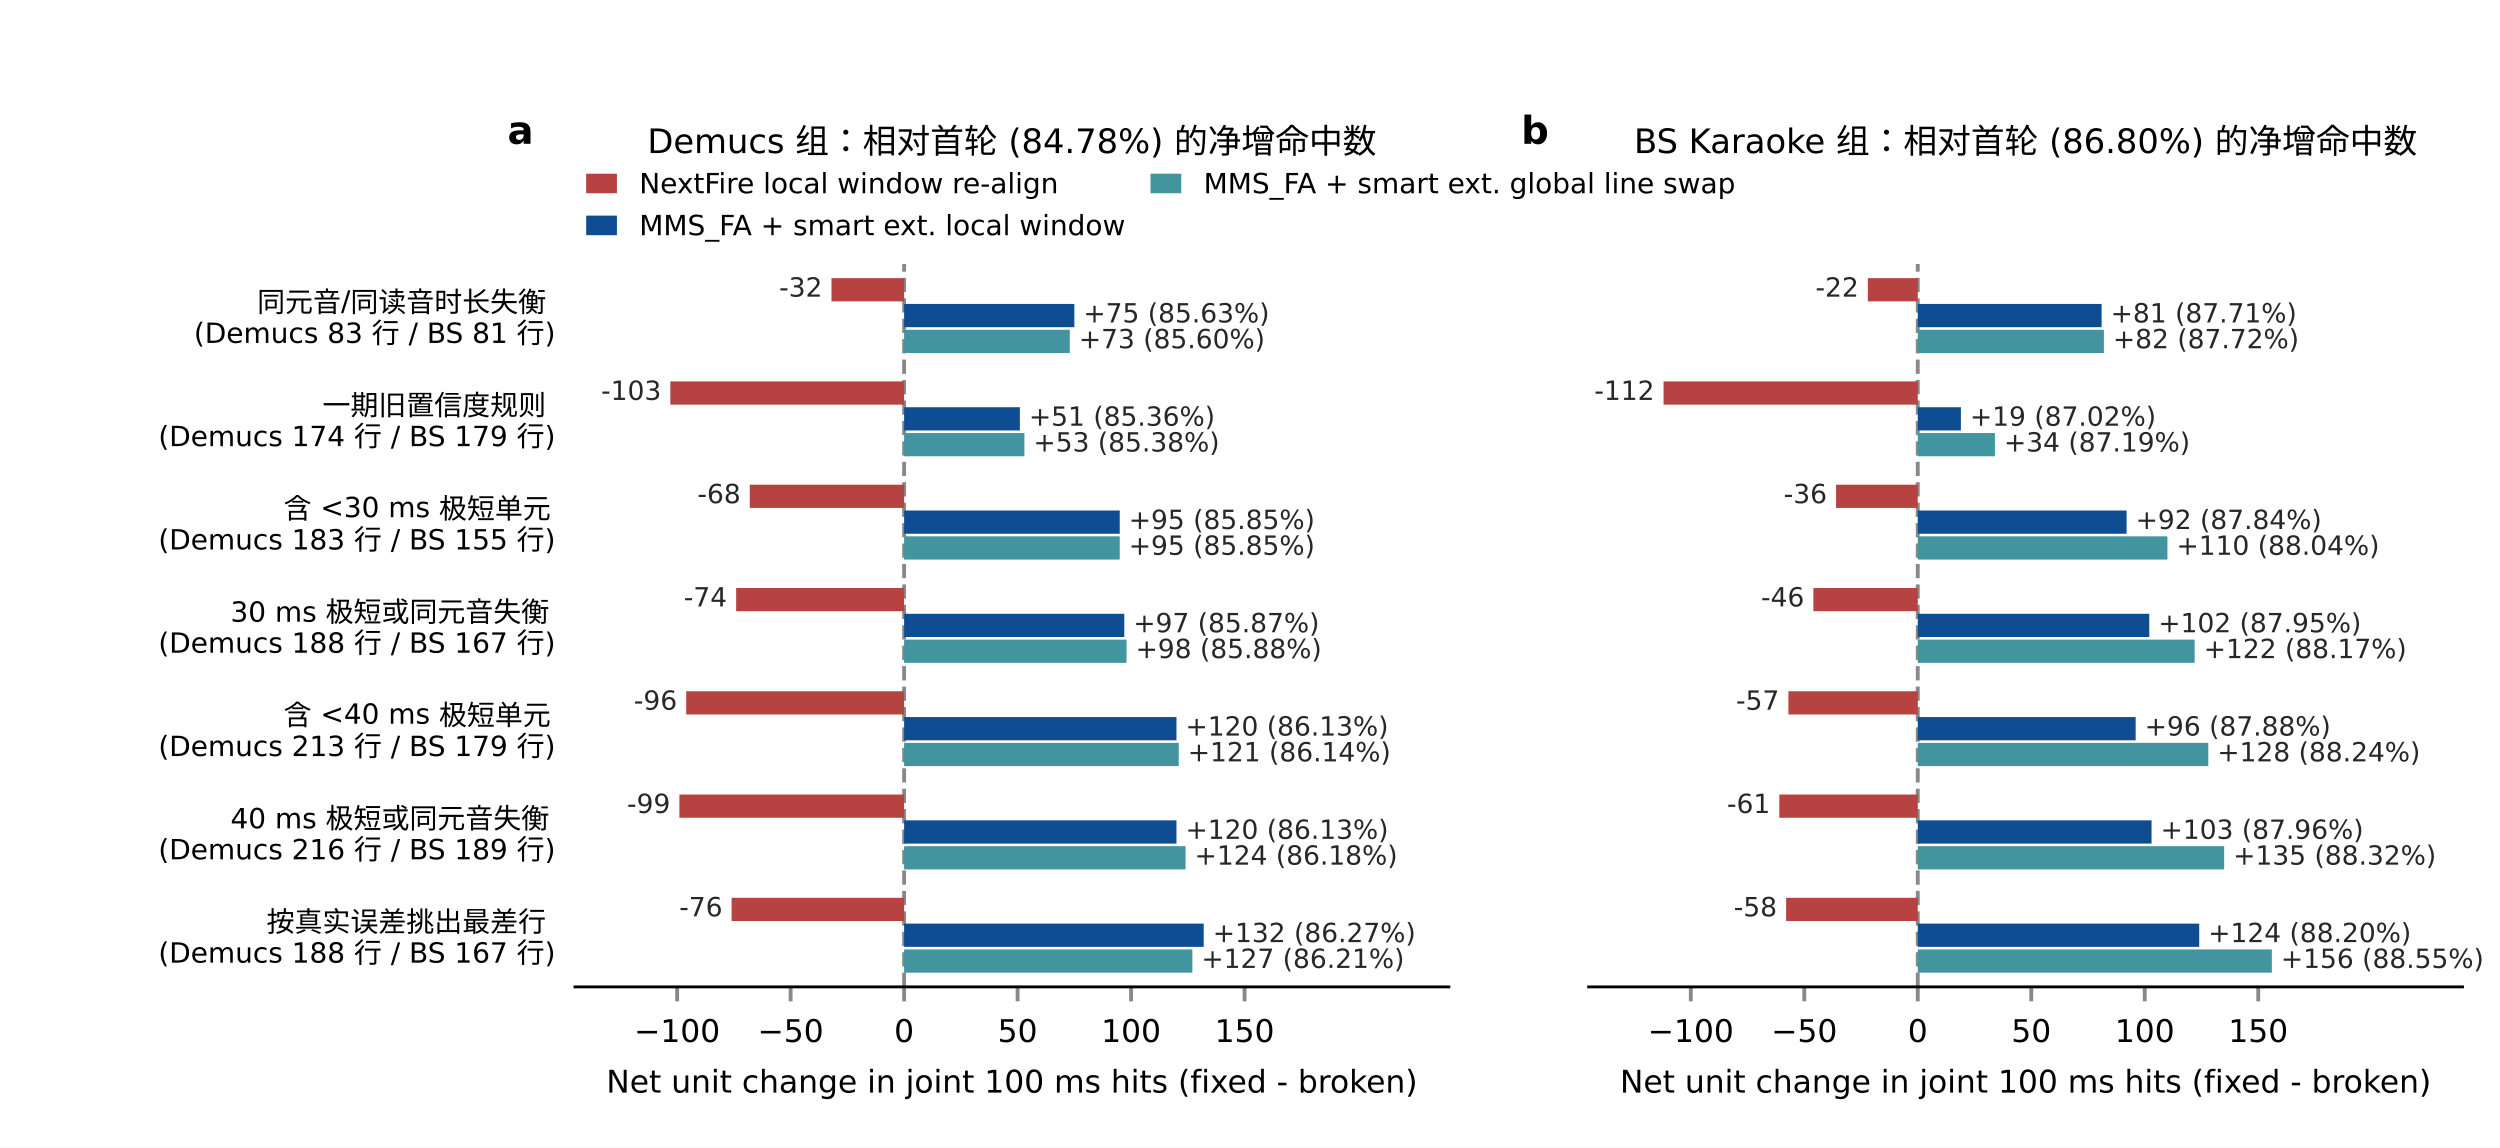
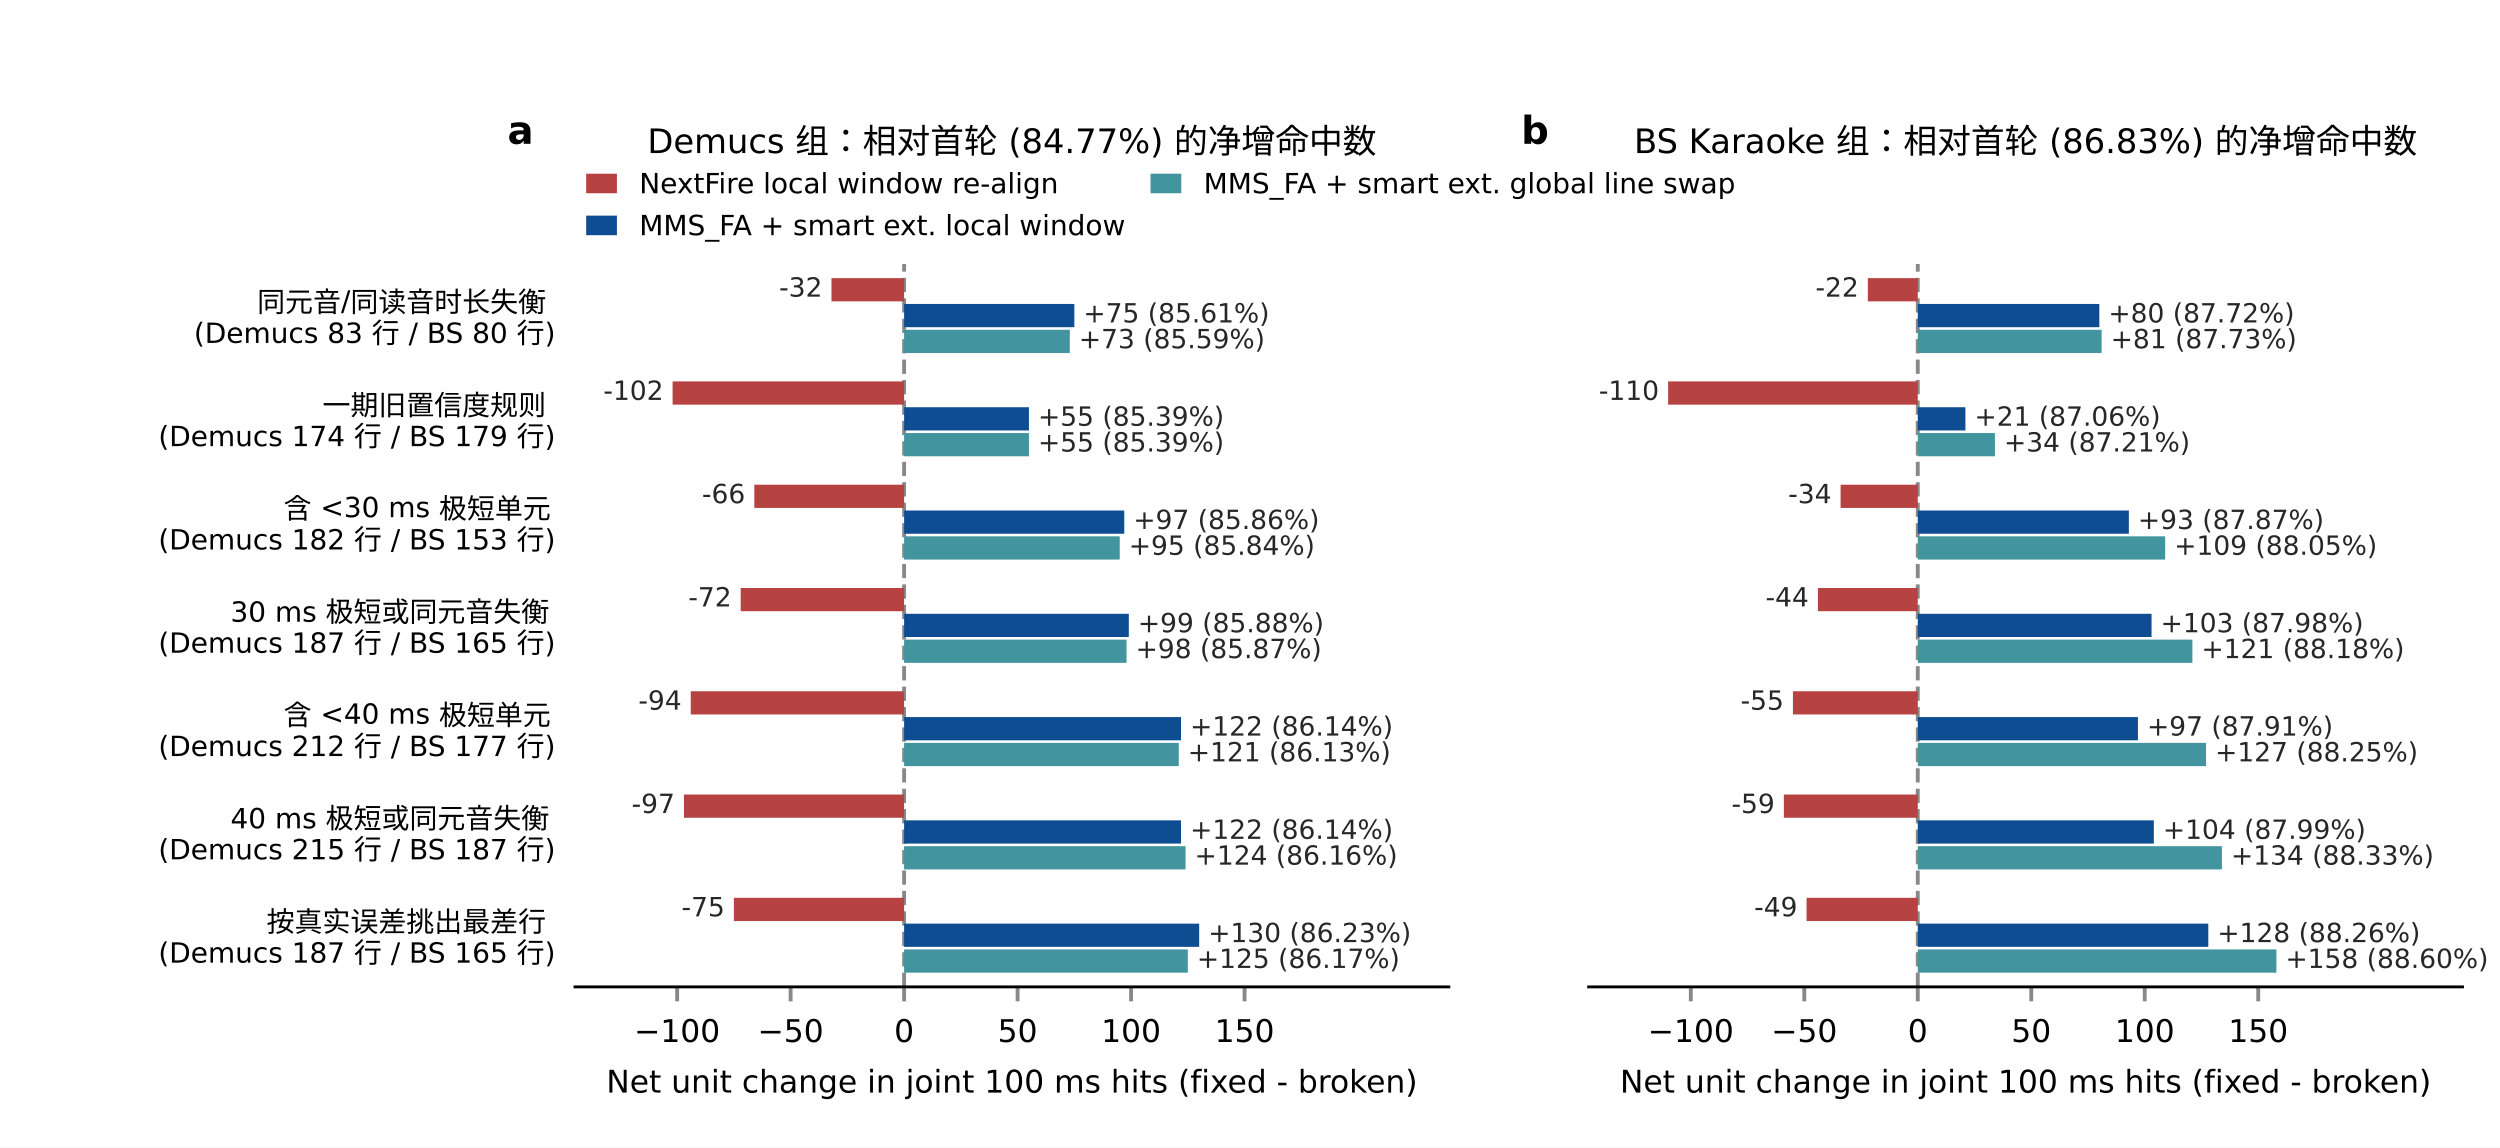
<svg xmlns="http://www.w3.org/2000/svg" xmlns:xlink="http://www.w3.org/1999/xlink" width="518.74pt" height="238.11pt" viewBox="0 0 518.74 238.11" version="1.1">
  <defs>
    <style type="text/css">*{stroke-linejoin: round; stroke-linecap: butt}</style>
  </defs>
  <g id="figure_1">
    <g id="patch_1">
      <path d="M 0 238.11 L 518.74 238.11 L 518.74 0 L 0 0 z " style="fill: #ffffff" />
    </g>
    <g id="axes_1">
      <g id="patch_2">
        <path d="M 119.31 204.775 L 300.629 204.775 L 300.629 54.765 L 119.31 54.765 z " style="fill: #ffffff" />
      </g>
      <g id="line2d_1">
-         <path d="M 187.599 204.775 L 187.599 54.765 " clip-path="url(#pd5bfd6a76c)" style="fill: none; stroke-dasharray: 2.96,1.28; stroke-dashoffset: 0; stroke: #888888; stroke-width: 0.8" />
+         <path d="M 187.599 204.775 L 187.599 54.765 " clip-path="url(#p2b7fe187ff)" style="fill: none; stroke-dasharray: 2.96,1.28; stroke-dashoffset: 0; stroke: #888888; stroke-width: 0.8" />
      </g>
      <g id="matplotlib.axis_1">
        <g id="xtick_1">
          <g id="line2d_2">
            <defs>
-               <path id="m9baa0e1ea7" d="M 0 0 L 0 3 " style="stroke: #888888; stroke-width: 0.8" />
+               <path id="m92a990cdfc" d="M 0 0 L 0 3 " style="stroke: #888888; stroke-width: 0.8" />
            </defs>
            <g>
-               <use xlink:href="#m9baa0e1ea7" x="140.503" y="204.775" style="fill: #888888; stroke: #888888; stroke-width: 0.8" />
+               <use xlink:href="#m92a990cdfc" x="140.503" y="204.775" style="fill: #888888; stroke: #888888; stroke-width: 0.8" />
            </g>
          </g>
          <g id="text_1">
            <text style="font-size: 6.5px; font-family: 'DejaVu Sans', 'Droid Sans Fallback', sans-serif; text-anchor: middle" x="140.503" y="216.213" transform="rotate(-0 140.5034 216.2133)">−100</text>
          </g>
        </g>
        <g id="xtick_2">
          <g id="line2d_3">
            <g>
-               <use xlink:href="#m9baa0e1ea7" x="164.051" y="204.775" style="fill: #888888; stroke: #888888; stroke-width: 0.8" />
+               <use xlink:href="#m92a990cdfc" x="164.051" y="204.775" style="fill: #888888; stroke: #888888; stroke-width: 0.8" />
            </g>
          </g>
          <g id="text_2">
            <text style="font-size: 6.5px; font-family: 'DejaVu Sans', 'Droid Sans Fallback', sans-serif; text-anchor: middle" x="164.051" y="216.213" transform="rotate(-0 164.0513 216.2133)">−50</text>
          </g>
        </g>
        <g id="xtick_3">
          <g id="line2d_4">
            <g>
-               <use xlink:href="#m9baa0e1ea7" x="187.599" y="204.775" style="fill: #888888; stroke: #888888; stroke-width: 0.8" />
+               <use xlink:href="#m92a990cdfc" x="187.599" y="204.775" style="fill: #888888; stroke: #888888; stroke-width: 0.8" />
            </g>
          </g>
          <g id="text_3">
            <text style="font-size: 6.5px; font-family: 'DejaVu Sans', 'Droid Sans Fallback', sans-serif; text-anchor: middle" x="187.599" y="216.213" transform="rotate(-0 187.5992 216.2133)">0</text>
          </g>
        </g>
        <g id="xtick_4">
          <g id="line2d_5">
            <g>
-               <use xlink:href="#m9baa0e1ea7" x="211.147" y="204.775" style="fill: #888888; stroke: #888888; stroke-width: 0.8" />
+               <use xlink:href="#m92a990cdfc" x="211.147" y="204.775" style="fill: #888888; stroke: #888888; stroke-width: 0.8" />
            </g>
          </g>
          <g id="text_4">
            <text style="font-size: 6.5px; font-family: 'DejaVu Sans', 'Droid Sans Fallback', sans-serif; text-anchor: middle" x="211.147" y="216.213" transform="rotate(-0 211.1471 216.2133)">50</text>
          </g>
        </g>
        <g id="xtick_5">
          <g id="line2d_6">
            <g>
-               <use xlink:href="#m9baa0e1ea7" x="234.695" y="204.775" style="fill: #888888; stroke: #888888; stroke-width: 0.8" />
+               <use xlink:href="#m92a990cdfc" x="234.695" y="204.775" style="fill: #888888; stroke: #888888; stroke-width: 0.8" />
            </g>
          </g>
          <g id="text_5">
            <text style="font-size: 6.5px; font-family: 'DejaVu Sans', 'Droid Sans Fallback', sans-serif; text-anchor: middle" x="234.695" y="216.213" transform="rotate(-0 234.695 216.2133)">100</text>
          </g>
        </g>
        <g id="xtick_6">
          <g id="line2d_7">
            <g>
-               <use xlink:href="#m9baa0e1ea7" x="258.243" y="204.775" style="fill: #888888; stroke: #888888; stroke-width: 0.8" />
+               <use xlink:href="#m92a990cdfc" x="258.243" y="204.775" style="fill: #888888; stroke: #888888; stroke-width: 0.8" />
            </g>
          </g>
          <g id="text_6">
            <text style="font-size: 6.5px; font-family: 'DejaVu Sans', 'Droid Sans Fallback', sans-serif; text-anchor: middle" x="258.243" y="216.213" transform="rotate(-0 258.2429 216.2133)">150</text>
          </g>
        </g>
        <g id="text_7">
          <text style="font-size: 6.5px; font-family: 'DejaVu Sans', 'Droid Sans Fallback', sans-serif; text-anchor: middle" x="209.97" y="226.714" transform="rotate(-0 209.9697 226.7138)">Net unit change in joint 100 ms hits (fixed - broken)</text>
        </g>
      </g>
      <g id="matplotlib.axis_2">
        <g id="ytick_1">
          <g id="line2d_8" />
          <g id="text_8">
            <text style="font-size: 5.8px; font-family: 'Droid Sans Fallback', 'DejaVu Sans'" transform="translate(53.35636 64.72133)">同元音/同读音时长失衡</text>
-             <text style="font-size: 5.8px; font-family: 'Droid Sans Fallback', 'DejaVu Sans'" transform="translate(40.23114 71.15571)">(Demucs 83 行 / BS 81 行)</text>
+             <text style="font-size: 5.8px; font-family: 'Droid Sans Fallback', 'DejaVu Sans'" transform="translate(40.23114 71.15571)">(Demucs 83 行 / BS 80 行)</text>
          </g>
        </g>
        <g id="ytick_2">
          <g id="line2d_9" />
          <g id="text_9">
            <text style="font-size: 5.8px; font-family: 'Droid Sans Fallback', 'DejaVu Sans'" transform="translate(66.91024 86.13992)">一期旧置信度规则</text>
            <text style="font-size: 5.8px; font-family: 'Droid Sans Fallback', 'DejaVu Sans'" transform="translate(32.85064 92.5743)">(Demucs 174 行 / BS 179 行)</text>
          </g>
        </g>
        <g id="ytick_3">
          <g id="line2d_10" />
          <g id="text_10">
            <text style="font-size: 5.8px; font-family: 'Droid Sans Fallback', 'DejaVu Sans'" transform="translate(58.84461 107.5812)">含 &lt;30 ms 极短单元</text>
-             <text style="font-size: 5.8px; font-family: 'Droid Sans Fallback', 'DejaVu Sans'" transform="translate(32.85064 114.0155)">(Demucs 183 行 / BS 155 行)</text>
+             <text style="font-size: 5.8px; font-family: 'Droid Sans Fallback', 'DejaVu Sans'" transform="translate(32.85064 114.0155)">(Demucs 182 行 / BS 153 行)</text>
          </g>
        </g>
        <g id="ytick_4">
          <g id="line2d_11" />
          <g id="text_11">
            <text style="font-size: 5.8px; font-family: 'Droid Sans Fallback', 'DejaVu Sans'" transform="translate(47.8228 129.0111)">30 ms 极短或同元音失衡</text>
-             <text style="font-size: 5.8px; font-family: 'Droid Sans Fallback', 'DejaVu Sans'" transform="translate(32.85064 135.4455)">(Demucs 188 行 / BS 167 行)</text>
+             <text style="font-size: 5.8px; font-family: 'Droid Sans Fallback', 'DejaVu Sans'" transform="translate(32.85064 135.4455)">(Demucs 187 行 / BS 165 行)</text>
          </g>
        </g>
        <g id="ytick_5">
          <g id="line2d_12" />
          <g id="text_12">
            <text style="font-size: 5.8px; font-family: 'Droid Sans Fallback', 'DejaVu Sans'" transform="translate(58.84461 150.441)">含 &lt;40 ms 极短单元</text>
-             <text style="font-size: 5.8px; font-family: 'Droid Sans Fallback', 'DejaVu Sans'" transform="translate(32.85064 156.8754)">(Demucs 213 行 / BS 179 行)</text>
+             <text style="font-size: 5.8px; font-family: 'Droid Sans Fallback', 'DejaVu Sans'" transform="translate(32.85064 156.8754)">(Demucs 212 行 / BS 177 行)</text>
          </g>
        </g>
        <g id="ytick_6">
          <g id="line2d_13" />
          <g id="text_13">
            <text style="font-size: 5.8px; font-family: 'Droid Sans Fallback', 'DejaVu Sans'" transform="translate(47.8228 171.8709)">40 ms 极短或同元音失衡</text>
-             <text style="font-size: 5.8px; font-family: 'Droid Sans Fallback', 'DejaVu Sans'" transform="translate(32.85064 178.3053)">(Demucs 216 行 / BS 189 行)</text>
+             <text style="font-size: 5.8px; font-family: 'Droid Sans Fallback', 'DejaVu Sans'" transform="translate(32.85064 178.3053)">(Demucs 215 行 / BS 187 行)</text>
          </g>
        </g>
        <g id="ytick_7">
          <g id="line2d_14" />
          <g id="text_14">
            <text style="font-size: 5.8px; font-family: 'Droid Sans Fallback', 'DejaVu Sans'" transform="translate(55.31024 193.3122)">按真实误差挑出最差行</text>
-             <text style="font-size: 5.8px; font-family: 'Droid Sans Fallback', 'DejaVu Sans'" transform="translate(32.85064 199.7466)">(Demucs 188 行 / BS 167 行)</text>
+             <text style="font-size: 5.8px; font-family: 'Droid Sans Fallback', 'DejaVu Sans'" transform="translate(32.85064 199.7466)">(Demucs 187 行 / BS 165 行)</text>
          </g>
        </g>
      </g>
      <g id="patch_3">
        <path d="M 119.31 204.775 L 300.629 204.775 " style="fill: none; stroke: #000000; stroke-width: 0.6; stroke-linejoin: miter; stroke-linecap: square" />
      </g>
      <g id="text_15">
        <text style="font-weight: 700; font-size: 8px; font-family: 'DejaVu Sans', 'Droid Sans Fallback', sans-serif; text-anchor: start" x="105.31" y="29.843" transform="rotate(-0 105.3102 29.84348)">a</text>
      </g>
      <g id="patch_4">
-         <path d="M 187.599 57.712 L 172.529 57.712 L 172.529 62.534 L 187.599 62.534 z " clip-path="url(#pd5bfd6a76c)" style="fill: #b64342" />
+         <path d="M 187.599 57.712 L 172.529 57.712 L 172.529 62.534 L 187.599 62.534 z " clip-path="url(#p2b7fe187ff)" style="fill: #b64342" />
      </g>
      <g id="patch_5">
-         <path d="M 187.599 79.142 L 139.09 79.142 L 139.09 83.964 L 187.599 83.964 z " clip-path="url(#pd5bfd6a76c)" style="fill: #b64342" />
+         <path d="M 187.599 79.142 L 139.561 79.142 L 139.561 83.964 L 187.599 83.964 z " clip-path="url(#p2b7fe187ff)" style="fill: #b64342" />
      </g>
      <g id="patch_6">
-         <path d="M 187.599 100.572 L 155.574 100.572 L 155.574 105.394 L 187.599 105.394 z " clip-path="url(#pd5bfd6a76c)" style="fill: #b64342" />
+         <path d="M 187.599 100.572 L 156.516 100.572 L 156.516 105.394 L 187.599 105.394 z " clip-path="url(#p2b7fe187ff)" style="fill: #b64342" />
      </g>
      <g id="patch_7">
-         <path d="M 187.599 122.002 L 152.748 122.002 L 152.748 126.823 L 187.599 126.823 z " clip-path="url(#pd5bfd6a76c)" style="fill: #b64342" />
+         <path d="M 187.599 122.002 L 153.69 122.002 L 153.69 126.823 L 187.599 126.823 z " clip-path="url(#p2b7fe187ff)" style="fill: #b64342" />
      </g>
      <g id="patch_8">
-         <path d="M 187.599 143.432 L 142.387 143.432 L 142.387 148.253 L 187.599 148.253 z " clip-path="url(#pd5bfd6a76c)" style="fill: #b64342" />
+         <path d="M 187.599 143.432 L 143.329 143.432 L 143.329 148.253 L 187.599 148.253 z " clip-path="url(#p2b7fe187ff)" style="fill: #b64342" />
      </g>
      <g id="patch_9">
-         <path d="M 187.599 164.862 L 140.974 164.862 L 140.974 169.683 L 187.599 169.683 z " clip-path="url(#pd5bfd6a76c)" style="fill: #b64342" />
+         <path d="M 187.599 164.862 L 141.916 164.862 L 141.916 169.683 L 187.599 169.683 z " clip-path="url(#p2b7fe187ff)" style="fill: #b64342" />
      </g>
      <g id="patch_10">
-         <path d="M 187.599 186.291 L 151.806 186.291 L 151.806 191.113 L 187.599 191.113 z " clip-path="url(#pd5bfd6a76c)" style="fill: #b64342" />
+         <path d="M 187.599 186.291 L 152.277 186.291 L 152.277 191.113 L 187.599 191.113 z " clip-path="url(#p2b7fe187ff)" style="fill: #b64342" />
      </g>
      <g id="text_16">
        <text style="font-size: 5.5px; font-family: 'DejaVu Sans', 'Droid Sans Fallback', sans-serif; text-anchor: end; fill: #272727" x="170.645" y="61.552" transform="rotate(-0 170.6447 61.55155)">-32</text>
      </g>
      <g id="text_17">
-         <text style="font-size: 5.5px; font-family: 'DejaVu Sans', 'Droid Sans Fallback', sans-serif; text-anchor: end; fill: #272727" x="137.207" y="82.981" transform="rotate(-0 137.2066 82.98147)">-103</text>
+         <text style="font-size: 5.5px; font-family: 'DejaVu Sans', 'Droid Sans Fallback', sans-serif; text-anchor: end; fill: #272727" x="137.678" y="82.981" transform="rotate(-0 137.6776 82.98147)">-102</text>
      </g>
      <g id="text_18">
-         <text style="font-size: 5.5px; font-family: 'DejaVu Sans', 'Droid Sans Fallback', sans-serif; text-anchor: end; fill: #272727" x="153.69" y="104.411" transform="rotate(-0 153.6902 104.4114)">-68</text>
+         <text style="font-size: 5.5px; font-family: 'DejaVu Sans', 'Droid Sans Fallback', sans-serif; text-anchor: end; fill: #272727" x="154.632" y="104.411" transform="rotate(-0 154.6321 104.4114)">-66</text>
      </g>
      <g id="text_19">
-         <text style="font-size: 5.5px; font-family: 'DejaVu Sans', 'Droid Sans Fallback', sans-serif; text-anchor: end; fill: #272727" x="150.864" y="125.841" transform="rotate(-0 150.8644 125.8413)">-74</text>
+         <text style="font-size: 5.5px; font-family: 'DejaVu Sans', 'Droid Sans Fallback', sans-serif; text-anchor: end; fill: #272727" x="151.806" y="125.841" transform="rotate(-0 151.8064 125.8413)">-72</text>
      </g>
      <g id="text_20">
-         <text style="font-size: 5.5px; font-family: 'DejaVu Sans', 'Droid Sans Fallback', sans-serif; text-anchor: end; fill: #272727" x="140.503" y="147.271" transform="rotate(-0 140.5034 147.2712)">-96</text>
+         <text style="font-size: 5.5px; font-family: 'DejaVu Sans', 'Droid Sans Fallback', sans-serif; text-anchor: end; fill: #272727" x="141.445" y="147.271" transform="rotate(-0 141.4453 147.2712)">-94</text>
      </g>
      <g id="text_21">
-         <text style="font-size: 5.5px; font-family: 'DejaVu Sans', 'Droid Sans Fallback', sans-serif; text-anchor: end; fill: #272727" x="139.09" y="168.701" transform="rotate(-0 139.0905 168.7012)">-99</text>
+         <text style="font-size: 5.5px; font-family: 'DejaVu Sans', 'Droid Sans Fallback', sans-serif; text-anchor: end; fill: #272727" x="140.032" y="168.701" transform="rotate(-0 140.0324 168.7012)">-97</text>
      </g>
      <g id="text_22">
-         <text style="font-size: 5.5px; font-family: 'DejaVu Sans', 'Droid Sans Fallback', sans-serif; text-anchor: end; fill: #272727" x="149.923" y="190.131" transform="rotate(-0 149.9225 190.1311)">-76</text>
+         <text style="font-size: 5.5px; font-family: 'DejaVu Sans', 'Droid Sans Fallback', sans-serif; text-anchor: end; fill: #272727" x="150.393" y="190.131" transform="rotate(-0 150.3935 190.1311)">-75</text>
      </g>
      <g id="patch_11">
-         <path d="M 187.599 63.069 L 222.921 63.069 L 222.921 67.891 L 187.599 67.891 z " clip-path="url(#pd5bfd6a76c)" style="fill: #0f4d92" />
+         <path d="M 187.599 63.069 L 222.921 63.069 L 222.921 67.891 L 187.599 67.891 z " clip-path="url(#p2b7fe187ff)" style="fill: #0f4d92" />
      </g>
      <g id="patch_12">
-         <path d="M 187.599 84.499 L 211.618 84.499 L 211.618 89.321 L 187.599 89.321 z " clip-path="url(#pd5bfd6a76c)" style="fill: #0f4d92" />
+         <path d="M 187.599 84.499 L 213.502 84.499 L 213.502 89.321 L 187.599 89.321 z " clip-path="url(#p2b7fe187ff)" style="fill: #0f4d92" />
      </g>
      <g id="patch_13">
-         <path d="M 187.599 105.929 L 232.34 105.929 L 232.34 110.751 L 187.599 110.751 z " clip-path="url(#pd5bfd6a76c)" style="fill: #0f4d92" />
+         <path d="M 187.599 105.929 L 233.282 105.929 L 233.282 110.751 L 187.599 110.751 z " clip-path="url(#p2b7fe187ff)" style="fill: #0f4d92" />
      </g>
      <g id="patch_14">
-         <path d="M 187.599 127.359 L 233.282 127.359 L 233.282 132.181 L 187.599 132.181 z " clip-path="url(#pd5bfd6a76c)" style="fill: #0f4d92" />
+         <path d="M 187.599 127.359 L 234.224 127.359 L 234.224 132.181 L 187.599 132.181 z " clip-path="url(#p2b7fe187ff)" style="fill: #0f4d92" />
      </g>
      <g id="patch_15">
-         <path d="M 187.599 148.789 L 244.114 148.789 L 244.114 153.611 L 187.599 153.611 z " clip-path="url(#pd5bfd6a76c)" style="fill: #0f4d92" />
+         <path d="M 187.599 148.789 L 245.056 148.789 L 245.056 153.611 L 187.599 153.611 z " clip-path="url(#p2b7fe187ff)" style="fill: #0f4d92" />
      </g>
      <g id="patch_16">
-         <path d="M 187.599 170.219 L 244.114 170.219 L 244.114 175.041 L 187.599 175.041 z " clip-path="url(#pd5bfd6a76c)" style="fill: #0f4d92" />
+         <path d="M 187.599 170.219 L 245.056 170.219 L 245.056 175.041 L 187.599 175.041 z " clip-path="url(#p2b7fe187ff)" style="fill: #0f4d92" />
      </g>
      <g id="patch_17">
-         <path d="M 187.599 191.649 L 249.766 191.649 L 249.766 196.471 L 187.599 196.471 z " clip-path="url(#pd5bfd6a76c)" style="fill: #0f4d92" />
+         <path d="M 187.599 191.649 L 248.824 191.649 L 248.824 196.471 L 187.599 196.471 z " clip-path="url(#p2b7fe187ff)" style="fill: #0f4d92" />
      </g>
      <g id="text_23">
-         <text style="font-size: 5.5px; font-family: 'DejaVu Sans', 'Droid Sans Fallback', sans-serif; text-anchor: start; fill: #272727" x="224.805" y="66.909" transform="rotate(-0 224.8049 66.90903)">+75 (85.63%)</text>
+         <text style="font-size: 5.5px; font-family: 'DejaVu Sans', 'Droid Sans Fallback', sans-serif; text-anchor: start; fill: #272727" x="224.805" y="66.909" transform="rotate(-0 224.8049 66.90903)">+75 (85.61%)</text>
      </g>
      <g id="text_24">
-         <text style="font-size: 5.5px; font-family: 'DejaVu Sans', 'Droid Sans Fallback', sans-serif; text-anchor: start; fill: #272727" x="213.502" y="88.339" transform="rotate(-0 213.5019 88.33895)">+51 (85.36%)</text>
+         <text style="font-size: 5.5px; font-family: 'DejaVu Sans', 'Droid Sans Fallback', sans-serif; text-anchor: start; fill: #272727" x="215.386" y="88.339" transform="rotate(-0 215.3857 88.33895)">+55 (85.39%)</text>
      </g>
      <g id="text_25">
-         <text style="font-size: 5.5px; font-family: 'DejaVu Sans', 'Droid Sans Fallback', sans-serif; text-anchor: start; fill: #272727" x="234.224" y="109.769" transform="rotate(-0 234.224 109.7689)">+95 (85.85%)</text>
+         <text style="font-size: 5.5px; font-family: 'DejaVu Sans', 'Droid Sans Fallback', sans-serif; text-anchor: start; fill: #272727" x="235.166" y="109.769" transform="rotate(-0 235.1659 109.7689)">+97 (85.86%)</text>
      </g>
      <g id="text_26">
-         <text style="font-size: 5.5px; font-family: 'DejaVu Sans', 'Droid Sans Fallback', sans-serif; text-anchor: start; fill: #272727" x="235.166" y="131.199" transform="rotate(-0 235.1659 131.1988)">+97 (85.87%)</text>
+         <text style="font-size: 5.5px; font-family: 'DejaVu Sans', 'Droid Sans Fallback', sans-serif; text-anchor: start; fill: #272727" x="236.108" y="131.199" transform="rotate(-0 236.1079 131.1988)">+99 (85.88%)</text>
      </g>
      <g id="text_27">
-         <text style="font-size: 5.5px; font-family: 'DejaVu Sans', 'Droid Sans Fallback', sans-serif; text-anchor: start; fill: #272727" x="245.998" y="152.629" transform="rotate(-0 245.998 152.6287)">+120 (86.13%)</text>
+         <text style="font-size: 5.5px; font-family: 'DejaVu Sans', 'Droid Sans Fallback', sans-serif; text-anchor: start; fill: #272727" x="246.94" y="152.629" transform="rotate(-0 246.9399 152.6287)">+122 (86.14%)</text>
      </g>
      <g id="text_28">
-         <text style="font-size: 5.5px; font-family: 'DejaVu Sans', 'Droid Sans Fallback', sans-serif; text-anchor: start; fill: #272727" x="245.998" y="174.059" transform="rotate(-0 245.998 174.0586)">+120 (86.13%)</text>
+         <text style="font-size: 5.5px; font-family: 'DejaVu Sans', 'Droid Sans Fallback', sans-serif; text-anchor: start; fill: #272727" x="246.94" y="174.059" transform="rotate(-0 246.9399 174.0586)">+122 (86.14%)</text>
      </g>
      <g id="text_29">
-         <text style="font-size: 5.5px; font-family: 'DejaVu Sans', 'Droid Sans Fallback', sans-serif; text-anchor: start; fill: #272727" x="251.649" y="195.489" transform="rotate(-0 251.6495 195.4886)">+132 (86.27%)</text>
+         <text style="font-size: 5.5px; font-family: 'DejaVu Sans', 'Droid Sans Fallback', sans-serif; text-anchor: start; fill: #272727" x="250.708" y="195.489" transform="rotate(-0 250.7076 195.4886)">+130 (86.23%)</text>
      </g>
      <g id="patch_18">
-         <path d="M 187.599 68.427 L 221.979 68.427 L 221.979 73.249 L 187.599 73.249 z " clip-path="url(#pd5bfd6a76c)" style="fill: #42949e" />
+         <path d="M 187.599 68.427 L 221.979 68.427 L 221.979 73.249 L 187.599 73.249 z " clip-path="url(#p2b7fe187ff)" style="fill: #42949e" />
      </g>
      <g id="patch_19">
-         <path d="M 187.599 89.857 L 212.56 89.857 L 212.56 94.679 L 187.599 94.679 z " clip-path="url(#pd5bfd6a76c)" style="fill: #42949e" />
+         <path d="M 187.599 89.857 L 213.502 89.857 L 213.502 94.679 L 187.599 94.679 z " clip-path="url(#p2b7fe187ff)" style="fill: #42949e" />
      </g>
      <g id="patch_20">
-         <path d="M 187.599 111.287 L 232.34 111.287 L 232.34 116.109 L 187.599 116.109 z " clip-path="url(#pd5bfd6a76c)" style="fill: #42949e" />
+         <path d="M 187.599 111.287 L 232.34 111.287 L 232.34 116.109 L 187.599 116.109 z " clip-path="url(#p2b7fe187ff)" style="fill: #42949e" />
      </g>
      <g id="patch_21">
-         <path d="M 187.599 132.717 L 233.753 132.717 L 233.753 137.538 L 187.599 137.538 z " clip-path="url(#pd5bfd6a76c)" style="fill: #42949e" />
+         <path d="M 187.599 132.717 L 233.753 132.717 L 233.753 137.538 L 187.599 137.538 z " clip-path="url(#p2b7fe187ff)" style="fill: #42949e" />
      </g>
      <g id="patch_22">
-         <path d="M 187.599 154.147 L 244.585 154.147 L 244.585 158.968 L 187.599 158.968 z " clip-path="url(#pd5bfd6a76c)" style="fill: #42949e" />
+         <path d="M 187.599 154.147 L 244.585 154.147 L 244.585 158.968 L 187.599 158.968 z " clip-path="url(#p2b7fe187ff)" style="fill: #42949e" />
      </g>
      <g id="patch_23">
-         <path d="M 187.599 175.577 L 245.998 175.577 L 245.998 180.398 L 187.599 180.398 z " clip-path="url(#pd5bfd6a76c)" style="fill: #42949e" />
+         <path d="M 187.599 175.577 L 245.998 175.577 L 245.998 180.398 L 187.599 180.398 z " clip-path="url(#p2b7fe187ff)" style="fill: #42949e" />
      </g>
      <g id="patch_24">
-         <path d="M 187.599 197.006 L 247.411 197.006 L 247.411 201.828 L 187.599 201.828 z " clip-path="url(#pd5bfd6a76c)" style="fill: #42949e" />
+         <path d="M 187.599 197.006 L 246.469 197.006 L 246.469 201.828 L 187.599 201.828 z " clip-path="url(#p2b7fe187ff)" style="fill: #42949e" />
      </g>
      <g id="text_30">
-         <text style="font-size: 5.5px; font-family: 'DejaVu Sans', 'Droid Sans Fallback', sans-serif; text-anchor: start; fill: #272727" x="223.863" y="72.267" transform="rotate(-0 223.863 72.26651)">+73 (85.60%)</text>
+         <text style="font-size: 5.5px; font-family: 'DejaVu Sans', 'Droid Sans Fallback', sans-serif; text-anchor: start; fill: #272727" x="223.863" y="72.267" transform="rotate(-0 223.863 72.26651)">+73 (85.59%)</text>
      </g>
      <g id="text_31">
-         <text style="font-size: 5.5px; font-family: 'DejaVu Sans', 'Droid Sans Fallback', sans-serif; text-anchor: start; fill: #272727" x="214.444" y="93.696" transform="rotate(-0 214.4438 93.69643)">+53 (85.38%)</text>
+         <text style="font-size: 5.5px; font-family: 'DejaVu Sans', 'Droid Sans Fallback', sans-serif; text-anchor: start; fill: #272727" x="215.386" y="93.696" transform="rotate(-0 215.3857 93.69643)">+55 (85.39%)</text>
      </g>
      <g id="text_32">
-         <text style="font-size: 5.5px; font-family: 'DejaVu Sans', 'Droid Sans Fallback', sans-serif; text-anchor: start; fill: #272727" x="234.224" y="115.126" transform="rotate(-0 234.224 115.1263)">+95 (85.85%)</text>
+         <text style="font-size: 5.5px; font-family: 'DejaVu Sans', 'Droid Sans Fallback', sans-serif; text-anchor: start; fill: #272727" x="234.224" y="115.126" transform="rotate(-0 234.224 115.1263)">+95 (85.84%)</text>
      </g>
      <g id="text_33">
-         <text style="font-size: 5.5px; font-family: 'DejaVu Sans', 'Droid Sans Fallback', sans-serif; text-anchor: start; fill: #272727" x="235.637" y="136.556" transform="rotate(-0 235.6369 136.5563)">+98 (85.88%)</text>
+         <text style="font-size: 5.5px; font-family: 'DejaVu Sans', 'Droid Sans Fallback', sans-serif; text-anchor: start; fill: #272727" x="235.637" y="136.556" transform="rotate(-0 235.6369 136.5563)">+98 (85.87%)</text>
      </g>
      <g id="text_34">
-         <text style="font-size: 5.5px; font-family: 'DejaVu Sans', 'Droid Sans Fallback', sans-serif; text-anchor: start; fill: #272727" x="246.469" y="157.986" transform="rotate(-0 246.4689 157.9862)">+121 (86.14%)</text>
+         <text style="font-size: 5.5px; font-family: 'DejaVu Sans', 'Droid Sans Fallback', sans-serif; text-anchor: start; fill: #272727" x="246.469" y="157.986" transform="rotate(-0 246.4689 157.9862)">+121 (86.13%)</text>
      </g>
      <g id="text_35">
-         <text style="font-size: 5.5px; font-family: 'DejaVu Sans', 'Droid Sans Fallback', sans-serif; text-anchor: start; fill: #272727" x="247.882" y="179.416" transform="rotate(-0 247.8818 179.4161)">+124 (86.18%)</text>
+         <text style="font-size: 5.5px; font-family: 'DejaVu Sans', 'Droid Sans Fallback', sans-serif; text-anchor: start; fill: #272727" x="247.882" y="179.416" transform="rotate(-0 247.8818 179.4161)">+124 (86.16%)</text>
      </g>
      <g id="text_36">
-         <text style="font-size: 5.5px; font-family: 'DejaVu Sans', 'Droid Sans Fallback', sans-serif; text-anchor: start; fill: #272727" x="249.295" y="200.846" transform="rotate(-0 249.2947 200.846)">+127 (86.21%)</text>
+         <text style="font-size: 5.5px; font-family: 'DejaVu Sans', 'Droid Sans Fallback', sans-serif; text-anchor: start; fill: #272727" x="248.353" y="200.846" transform="rotate(-0 248.3528 200.846)">+125 (86.17%)</text>
      </g>
      <g id="text_37">
-         <text style="font-size: 7px; font-family: 'Droid Sans Fallback', 'DejaVu Sans'; text-anchor: middle" x="209.97" y="31.765" transform="rotate(-0 209.9697 31.76535)">Demucs 组：相对首轮 (84.78%) 的净增命中数</text>
+         <text style="font-size: 7px; font-family: 'Droid Sans Fallback', 'DejaVu Sans'; text-anchor: middle" x="209.97" y="31.765" transform="rotate(-0 209.9697 31.76535)">Demucs 组：相对首轮 (84.77%) 的净增命中数</text>
      </g>
      <g id="legend_1">
        <g id="patch_25">
          <path d="M 121.63 40.101 L 128.01 40.101 L 128.01 36.041 L 121.63 36.041 z " style="fill: #b64342" />
        </g>
        <g id="text_38">
          <text style="font-size: 5.8px; font-family: 'DejaVu Sans', 'Droid Sans Fallback', sans-serif; text-anchor: start" x="132.65" y="40.101" transform="rotate(-0 132.6502 40.1014)">NextFire local window re-align</text>
        </g>
        <g id="patch_26">
          <path d="M 121.63 48.802 L 128.01 48.802 L 128.01 44.742 L 121.63 44.742 z " style="fill: #0f4d92" />
        </g>
        <g id="text_39">
          <text style="font-size: 5.8px; font-family: 'DejaVu Sans', 'Droid Sans Fallback', sans-serif; text-anchor: start" x="132.65" y="48.802" transform="rotate(-0 132.6502 48.80185)">MMS_FA + smart ext. local window</text>
        </g>
        <g id="patch_27">
          <path d="M 238.73 40.101 L 245.11 40.101 L 245.11 36.041 L 238.73 36.041 z " style="fill: #42949e" />
        </g>
        <g id="text_40">
          <text style="font-size: 5.8px; font-family: 'DejaVu Sans', 'Droid Sans Fallback', sans-serif; text-anchor: start" x="249.75" y="40.101" transform="rotate(-0 249.7495 40.1014)">MMS_FA + smart ext. global line swap</text>
        </g>
      </g>
    </g>
    <g id="axes_2">
      <g id="patch_28">
        <path d="M 329.64 204.775 L 510.959 204.775 L 510.959 54.765 L 329.64 54.765 z " style="fill: #ffffff" />
      </g>
      <g id="line2d_15">
-         <path d="M 397.929 204.775 L 397.929 54.765 " clip-path="url(#p6edc73d072)" style="fill: none; stroke-dasharray: 2.96,1.28; stroke-dashoffset: 0; stroke: #888888; stroke-width: 0.8" />
+         <path d="M 397.929 204.775 L 397.929 54.765 " clip-path="url(#p117942234c)" style="fill: none; stroke-dasharray: 2.96,1.28; stroke-dashoffset: 0; stroke: #888888; stroke-width: 0.8" />
      </g>
      <g id="matplotlib.axis_3">
        <g id="xtick_7">
          <g id="line2d_16">
            <g>
-               <use xlink:href="#m9baa0e1ea7" x="350.833" y="204.775" style="fill: #888888; stroke: #888888; stroke-width: 0.8" />
+               <use xlink:href="#m92a990cdfc" x="350.833" y="204.775" style="fill: #888888; stroke: #888888; stroke-width: 0.8" />
            </g>
          </g>
          <g id="text_41">
            <text style="font-size: 6.5px; font-family: 'DejaVu Sans', 'Droid Sans Fallback', sans-serif; text-anchor: middle" x="350.833" y="216.213" transform="rotate(-0 350.8333 216.2133)">−100</text>
          </g>
        </g>
        <g id="xtick_8">
          <g id="line2d_17">
            <g>
-               <use xlink:href="#m9baa0e1ea7" x="374.381" y="204.775" style="fill: #888888; stroke: #888888; stroke-width: 0.8" />
+               <use xlink:href="#m92a990cdfc" x="374.381" y="204.775" style="fill: #888888; stroke: #888888; stroke-width: 0.8" />
            </g>
          </g>
          <g id="text_42">
            <text style="font-size: 6.5px; font-family: 'DejaVu Sans', 'Droid Sans Fallback', sans-serif; text-anchor: middle" x="374.381" y="216.213" transform="rotate(-0 374.3812 216.2133)">−50</text>
          </g>
        </g>
        <g id="xtick_9">
          <g id="line2d_18">
            <g>
-               <use xlink:href="#m9baa0e1ea7" x="397.929" y="204.775" style="fill: #888888; stroke: #888888; stroke-width: 0.8" />
+               <use xlink:href="#m92a990cdfc" x="397.929" y="204.775" style="fill: #888888; stroke: #888888; stroke-width: 0.8" />
            </g>
          </g>
          <g id="text_43">
            <text style="font-size: 6.5px; font-family: 'DejaVu Sans', 'Droid Sans Fallback', sans-serif; text-anchor: middle" x="397.929" y="216.213" transform="rotate(-0 397.9291 216.2133)">0</text>
          </g>
        </g>
        <g id="xtick_10">
          <g id="line2d_19">
            <g>
-               <use xlink:href="#m9baa0e1ea7" x="421.477" y="204.775" style="fill: #888888; stroke: #888888; stroke-width: 0.8" />
+               <use xlink:href="#m92a990cdfc" x="421.477" y="204.775" style="fill: #888888; stroke: #888888; stroke-width: 0.8" />
            </g>
          </g>
          <g id="text_44">
            <text style="font-size: 6.5px; font-family: 'DejaVu Sans', 'Droid Sans Fallback', sans-serif; text-anchor: middle" x="421.477" y="216.213" transform="rotate(-0 421.477 216.2133)">50</text>
          </g>
        </g>
        <g id="xtick_11">
          <g id="line2d_20">
            <g>
-               <use xlink:href="#m9baa0e1ea7" x="445.025" y="204.775" style="fill: #888888; stroke: #888888; stroke-width: 0.8" />
+               <use xlink:href="#m92a990cdfc" x="445.025" y="204.775" style="fill: #888888; stroke: #888888; stroke-width: 0.8" />
            </g>
          </g>
          <g id="text_45">
            <text style="font-size: 6.5px; font-family: 'DejaVu Sans', 'Droid Sans Fallback', sans-serif; text-anchor: middle" x="445.025" y="216.213" transform="rotate(-0 445.0249 216.2133)">100</text>
          </g>
        </g>
        <g id="xtick_12">
          <g id="line2d_21">
            <g>
-               <use xlink:href="#m9baa0e1ea7" x="468.573" y="204.775" style="fill: #888888; stroke: #888888; stroke-width: 0.8" />
+               <use xlink:href="#m92a990cdfc" x="468.573" y="204.775" style="fill: #888888; stroke: #888888; stroke-width: 0.8" />
            </g>
          </g>
          <g id="text_46">
            <text style="font-size: 6.5px; font-family: 'DejaVu Sans', 'Droid Sans Fallback', sans-serif; text-anchor: middle" x="468.573" y="216.213" transform="rotate(-0 468.5728 216.2133)">150</text>
          </g>
        </g>
        <g id="text_47">
          <text style="font-size: 6.5px; font-family: 'DejaVu Sans', 'Droid Sans Fallback', sans-serif; text-anchor: middle" x="420.3" y="226.714" transform="rotate(-0 420.2996 226.7138)">Net unit change in joint 100 ms hits (fixed - broken)</text>
        </g>
      </g>
      <g id="matplotlib.axis_4">
        <g id="ytick_8">
          <g id="line2d_22" />
        </g>
        <g id="ytick_9">
          <g id="line2d_23" />
        </g>
        <g id="ytick_10">
          <g id="line2d_24" />
        </g>
        <g id="ytick_11">
          <g id="line2d_25" />
        </g>
        <g id="ytick_12">
          <g id="line2d_26" />
        </g>
        <g id="ytick_13">
          <g id="line2d_27" />
        </g>
        <g id="ytick_14">
          <g id="line2d_28" />
        </g>
      </g>
      <g id="patch_29">
        <path d="M 329.64 204.775 L 510.959 204.775 " style="fill: none; stroke: #000000; stroke-width: 0.6; stroke-linejoin: miter; stroke-linecap: square" />
      </g>
      <g id="text_48">
        <text style="font-weight: 700; font-size: 8px; font-family: 'DejaVu Sans', 'Droid Sans Fallback', sans-serif; text-anchor: start" x="315.64" y="29.843" transform="rotate(-0 315.6402 29.84348)">b</text>
      </g>
      <g id="patch_30">
-         <path d="M 397.929 57.712 L 387.568 57.712 L 387.568 62.534 L 397.929 62.534 z " clip-path="url(#p6edc73d072)" style="fill: #b64342" />
+         <path d="M 397.929 57.712 L 387.568 57.712 L 387.568 62.534 L 397.929 62.534 z " clip-path="url(#p117942234c)" style="fill: #b64342" />
      </g>
      <g id="patch_31">
-         <path d="M 397.929 79.142 L 345.182 79.142 L 345.182 83.964 L 397.929 83.964 z " clip-path="url(#p6edc73d072)" style="fill: #b64342" />
+         <path d="M 397.929 79.142 L 346.124 79.142 L 346.124 83.964 L 397.929 83.964 z " clip-path="url(#p117942234c)" style="fill: #b64342" />
      </g>
      <g id="patch_32">
-         <path d="M 397.929 100.572 L 380.975 100.572 L 380.975 105.394 L 397.929 105.394 z " clip-path="url(#p6edc73d072)" style="fill: #b64342" />
+         <path d="M 397.929 100.572 L 381.917 100.572 L 381.917 105.394 L 397.929 105.394 z " clip-path="url(#p117942234c)" style="fill: #b64342" />
      </g>
      <g id="patch_33">
-         <path d="M 397.929 122.002 L 376.265 122.002 L 376.265 126.823 L 397.929 126.823 z " clip-path="url(#p6edc73d072)" style="fill: #b64342" />
+         <path d="M 397.929 122.002 L 377.207 122.002 L 377.207 126.823 L 397.929 126.823 z " clip-path="url(#p117942234c)" style="fill: #b64342" />
      </g>
      <g id="patch_34">
-         <path d="M 397.929 143.432 L 371.084 143.432 L 371.084 148.253 L 397.929 148.253 z " clip-path="url(#p6edc73d072)" style="fill: #b64342" />
+         <path d="M 397.929 143.432 L 372.026 143.432 L 372.026 148.253 L 397.929 148.253 z " clip-path="url(#p117942234c)" style="fill: #b64342" />
      </g>
      <g id="patch_35">
-         <path d="M 397.929 164.862 L 369.201 164.862 L 369.201 169.683 L 397.929 169.683 z " clip-path="url(#p6edc73d072)" style="fill: #b64342" />
+         <path d="M 397.929 164.862 L 370.143 164.862 L 370.143 169.683 L 397.929 169.683 z " clip-path="url(#p117942234c)" style="fill: #b64342" />
      </g>
      <g id="patch_36">
-         <path d="M 397.929 186.291 L 370.614 186.291 L 370.614 191.113 L 397.929 191.113 z " clip-path="url(#p6edc73d072)" style="fill: #b64342" />
+         <path d="M 397.929 186.291 L 374.852 186.291 L 374.852 191.113 L 397.929 191.113 z " clip-path="url(#p117942234c)" style="fill: #b64342" />
      </g>
      <g id="text_49">
        <text style="font-size: 5.5px; font-family: 'DejaVu Sans', 'Droid Sans Fallback', sans-serif; text-anchor: end; fill: #272727" x="385.684" y="61.552" transform="rotate(-0 385.6842 61.55155)">-22</text>
      </g>
      <g id="text_50">
-         <text style="font-size: 5.5px; font-family: 'DejaVu Sans', 'Droid Sans Fallback', sans-serif; text-anchor: end; fill: #272727" x="343.298" y="82.981" transform="rotate(-0 343.2979 82.98147)">-112</text>
+         <text style="font-size: 5.5px; font-family: 'DejaVu Sans', 'Droid Sans Fallback', sans-serif; text-anchor: end; fill: #272727" x="344.24" y="82.981" transform="rotate(-0 344.2399 82.98147)">-110</text>
      </g>
      <g id="text_51">
-         <text style="font-size: 5.5px; font-family: 'DejaVu Sans', 'Droid Sans Fallback', sans-serif; text-anchor: end; fill: #272727" x="379.091" y="104.411" transform="rotate(-0 379.0908 104.4114)">-36</text>
+         <text style="font-size: 5.5px; font-family: 'DejaVu Sans', 'Droid Sans Fallback', sans-serif; text-anchor: end; fill: #272727" x="380.033" y="104.411" transform="rotate(-0 380.0327 104.4114)">-34</text>
      </g>
      <g id="text_52">
-         <text style="font-size: 5.5px; font-family: 'DejaVu Sans', 'Droid Sans Fallback', sans-serif; text-anchor: end; fill: #272727" x="374.381" y="125.841" transform="rotate(-0 374.3812 125.8413)">-46</text>
+         <text style="font-size: 5.5px; font-family: 'DejaVu Sans', 'Droid Sans Fallback', sans-serif; text-anchor: end; fill: #272727" x="375.323" y="125.841" transform="rotate(-0 375.3231 125.8413)">-44</text>
      </g>
      <g id="text_53">
-         <text style="font-size: 5.5px; font-family: 'DejaVu Sans', 'Droid Sans Fallback', sans-serif; text-anchor: end; fill: #272727" x="369.201" y="147.271" transform="rotate(-0 369.2006 147.2712)">-57</text>
+         <text style="font-size: 5.5px; font-family: 'DejaVu Sans', 'Droid Sans Fallback', sans-serif; text-anchor: end; fill: #272727" x="370.143" y="147.271" transform="rotate(-0 370.1426 147.2712)">-55</text>
      </g>
      <g id="text_54">
-         <text style="font-size: 5.5px; font-family: 'DejaVu Sans', 'Droid Sans Fallback', sans-serif; text-anchor: end; fill: #272727" x="367.317" y="168.701" transform="rotate(-0 367.3168 168.7012)">-61</text>
+         <text style="font-size: 5.5px; font-family: 'DejaVu Sans', 'Droid Sans Fallback', sans-serif; text-anchor: end; fill: #272727" x="368.259" y="168.701" transform="rotate(-0 368.2587 168.7012)">-59</text>
      </g>
      <g id="text_55">
-         <text style="font-size: 5.5px; font-family: 'DejaVu Sans', 'Droid Sans Fallback', sans-serif; text-anchor: end; fill: #272727" x="368.73" y="190.131" transform="rotate(-0 368.7297 190.1311)">-58</text>
+         <text style="font-size: 5.5px; font-family: 'DejaVu Sans', 'Droid Sans Fallback', sans-serif; text-anchor: end; fill: #272727" x="372.968" y="190.131" transform="rotate(-0 372.9683 190.1311)">-49</text>
      </g>
      <g id="patch_37">
-         <path d="M 397.929 63.069 L 436.077 63.069 L 436.077 67.891 L 397.929 67.891 z " clip-path="url(#p6edc73d072)" style="fill: #0f4d92" />
+         <path d="M 397.929 63.069 L 435.606 63.069 L 435.606 67.891 L 397.929 67.891 z " clip-path="url(#p117942234c)" style="fill: #0f4d92" />
      </g>
      <g id="patch_38">
-         <path d="M 397.929 84.499 L 406.877 84.499 L 406.877 89.321 L 397.929 89.321 z " clip-path="url(#p6edc73d072)" style="fill: #0f4d92" />
+         <path d="M 397.929 84.499 L 407.819 84.499 L 407.819 89.321 L 397.929 89.321 z " clip-path="url(#p117942234c)" style="fill: #0f4d92" />
      </g>
      <g id="patch_39">
-         <path d="M 397.929 105.929 L 441.257 105.929 L 441.257 110.751 L 397.929 110.751 z " clip-path="url(#p6edc73d072)" style="fill: #0f4d92" />
+         <path d="M 397.929 105.929 L 441.728 105.929 L 441.728 110.751 L 397.929 110.751 z " clip-path="url(#p117942234c)" style="fill: #0f4d92" />
      </g>
      <g id="patch_40">
-         <path d="M 397.929 127.359 L 445.967 127.359 L 445.967 132.181 L 397.929 132.181 z " clip-path="url(#p6edc73d072)" style="fill: #0f4d92" />
+         <path d="M 397.929 127.359 L 446.438 127.359 L 446.438 132.181 L 397.929 132.181 z " clip-path="url(#p117942234c)" style="fill: #0f4d92" />
      </g>
      <g id="patch_41">
-         <path d="M 397.929 148.789 L 443.141 148.789 L 443.141 153.611 L 397.929 153.611 z " clip-path="url(#p6edc73d072)" style="fill: #0f4d92" />
+         <path d="M 397.929 148.789 L 443.612 148.789 L 443.612 153.611 L 397.929 153.611 z " clip-path="url(#p117942234c)" style="fill: #0f4d92" />
      </g>
      <g id="patch_42">
-         <path d="M 397.929 170.219 L 446.438 170.219 L 446.438 175.041 L 397.929 175.041 z " clip-path="url(#p6edc73d072)" style="fill: #0f4d92" />
+         <path d="M 397.929 170.219 L 446.909 170.219 L 446.909 175.041 L 397.929 175.041 z " clip-path="url(#p117942234c)" style="fill: #0f4d92" />
      </g>
      <g id="patch_43">
-         <path d="M 397.929 191.649 L 456.328 191.649 L 456.328 196.471 L 397.929 196.471 z " clip-path="url(#p6edc73d072)" style="fill: #0f4d92" />
+         <path d="M 397.929 191.649 L 458.212 191.649 L 458.212 196.471 L 397.929 196.471 z " clip-path="url(#p117942234c)" style="fill: #0f4d92" />
      </g>
      <g id="text_56">
-         <text style="font-size: 5.5px; font-family: 'DejaVu Sans', 'Droid Sans Fallback', sans-serif; text-anchor: start; fill: #272727" x="437.961" y="66.909" transform="rotate(-0 437.9605 66.90903)">+81 (87.71%)</text>
+         <text style="font-size: 5.5px; font-family: 'DejaVu Sans', 'Droid Sans Fallback', sans-serif; text-anchor: start; fill: #272727" x="437.49" y="66.909" transform="rotate(-0 437.4896 66.90903)">+80 (87.72%)</text>
      </g>
      <g id="text_57">
-         <text style="font-size: 5.5px; font-family: 'DejaVu Sans', 'Droid Sans Fallback', sans-serif; text-anchor: start; fill: #272727" x="408.761" y="88.339" transform="rotate(-0 408.7611 88.33895)">+19 (87.02%)</text>
+         <text style="font-size: 5.5px; font-family: 'DejaVu Sans', 'Droid Sans Fallback', sans-serif; text-anchor: start; fill: #272727" x="409.703" y="88.339" transform="rotate(-0 409.703 88.33895)">+21 (87.06%)</text>
      </g>
      <g id="text_58">
-         <text style="font-size: 5.5px; font-family: 'DejaVu Sans', 'Droid Sans Fallback', sans-serif; text-anchor: start; fill: #272727" x="443.141" y="109.769" transform="rotate(-0 443.1411 109.7689)">+92 (87.84%)</text>
+         <text style="font-size: 5.5px; font-family: 'DejaVu Sans', 'Droid Sans Fallback', sans-serif; text-anchor: start; fill: #272727" x="443.612" y="109.769" transform="rotate(-0 443.612 109.7689)">+93 (87.87%)</text>
      </g>
      <g id="text_59">
-         <text style="font-size: 5.5px; font-family: 'DejaVu Sans', 'Droid Sans Fallback', sans-serif; text-anchor: start; fill: #272727" x="447.851" y="131.199" transform="rotate(-0 447.8507 131.1988)">+102 (87.95%)</text>
+         <text style="font-size: 5.5px; font-family: 'DejaVu Sans', 'Droid Sans Fallback', sans-serif; text-anchor: start; fill: #272727" x="448.322" y="131.199" transform="rotate(-0 448.3216 131.1988)">+103 (87.98%)</text>
      </g>
      <g id="text_60">
-         <text style="font-size: 5.5px; font-family: 'DejaVu Sans', 'Droid Sans Fallback', sans-serif; text-anchor: start; fill: #272727" x="445.025" y="152.629" transform="rotate(-0 445.0249 152.6287)">+96 (87.88%)</text>
+         <text style="font-size: 5.5px; font-family: 'DejaVu Sans', 'Droid Sans Fallback', sans-serif; text-anchor: start; fill: #272727" x="445.496" y="152.629" transform="rotate(-0 445.4959 152.6287)">+97 (87.91%)</text>
      </g>
      <g id="text_61">
-         <text style="font-size: 5.5px; font-family: 'DejaVu Sans', 'Droid Sans Fallback', sans-serif; text-anchor: start; fill: #272727" x="448.322" y="174.059" transform="rotate(-0 448.3216 174.0586)">+103 (87.96%)</text>
+         <text style="font-size: 5.5px; font-family: 'DejaVu Sans', 'Droid Sans Fallback', sans-serif; text-anchor: start; fill: #272727" x="448.793" y="174.059" transform="rotate(-0 448.7926 174.0586)">+104 (87.99%)</text>
      </g>
      <g id="text_62">
-         <text style="font-size: 5.5px; font-family: 'DejaVu Sans', 'Droid Sans Fallback', sans-serif; text-anchor: start; fill: #272727" x="458.212" y="195.489" transform="rotate(-0 458.2117 195.4886)">+124 (88.20%)</text>
+         <text style="font-size: 5.5px; font-family: 'DejaVu Sans', 'Droid Sans Fallback', sans-serif; text-anchor: start; fill: #272727" x="460.096" y="195.489" transform="rotate(-0 460.0956 195.4886)">+128 (88.26%)</text>
      </g>
      <g id="patch_44">
-         <path d="M 397.929 68.427 L 436.548 68.427 L 436.548 73.249 L 397.929 73.249 z " clip-path="url(#p6edc73d072)" style="fill: #42949e" />
+         <path d="M 397.929 68.427 L 436.077 68.427 L 436.077 73.249 L 397.929 73.249 z " clip-path="url(#p117942234c)" style="fill: #42949e" />
      </g>
      <g id="patch_45">
-         <path d="M 397.929 89.857 L 413.942 89.857 L 413.942 94.679 L 397.929 94.679 z " clip-path="url(#p6edc73d072)" style="fill: #42949e" />
+         <path d="M 397.929 89.857 L 413.942 89.857 L 413.942 94.679 L 397.929 94.679 z " clip-path="url(#p117942234c)" style="fill: #42949e" />
      </g>
      <g id="patch_46">
-         <path d="M 397.929 111.287 L 449.734 111.287 L 449.734 116.109 L 397.929 116.109 z " clip-path="url(#p6edc73d072)" style="fill: #42949e" />
+         <path d="M 397.929 111.287 L 449.264 111.287 L 449.264 116.109 L 397.929 116.109 z " clip-path="url(#p117942234c)" style="fill: #42949e" />
      </g>
      <g id="patch_47">
-         <path d="M 397.929 132.717 L 455.386 132.717 L 455.386 137.538 L 397.929 137.538 z " clip-path="url(#p6edc73d072)" style="fill: #42949e" />
+         <path d="M 397.929 132.717 L 454.915 132.717 L 454.915 137.538 L 397.929 137.538 z " clip-path="url(#p117942234c)" style="fill: #42949e" />
      </g>
      <g id="patch_48">
-         <path d="M 397.929 154.147 L 458.212 154.147 L 458.212 158.968 L 397.929 158.968 z " clip-path="url(#p6edc73d072)" style="fill: #42949e" />
+         <path d="M 397.929 154.147 L 457.741 154.147 L 457.741 158.968 L 397.929 158.968 z " clip-path="url(#p117942234c)" style="fill: #42949e" />
      </g>
      <g id="patch_49">
-         <path d="M 397.929 175.577 L 461.508 175.577 L 461.508 180.398 L 397.929 180.398 z " clip-path="url(#p6edc73d072)" style="fill: #42949e" />
+         <path d="M 397.929 175.577 L 461.037 175.577 L 461.037 180.398 L 397.929 180.398 z " clip-path="url(#p117942234c)" style="fill: #42949e" />
      </g>
      <g id="patch_50">
-         <path d="M 397.929 197.006 L 471.399 197.006 L 471.399 201.828 L 397.929 201.828 z " clip-path="url(#p6edc73d072)" style="fill: #42949e" />
+         <path d="M 397.929 197.006 L 472.34 197.006 L 472.34 201.828 L 397.929 201.828 z " clip-path="url(#p117942234c)" style="fill: #42949e" />
      </g>
      <g id="text_63">
-         <text style="font-size: 5.5px; font-family: 'DejaVu Sans', 'Droid Sans Fallback', sans-serif; text-anchor: start; fill: #272727" x="438.431" y="72.267" transform="rotate(-0 438.4315 72.26651)">+82 (87.72%)</text>
+         <text style="font-size: 5.5px; font-family: 'DejaVu Sans', 'Droid Sans Fallback', sans-serif; text-anchor: start; fill: #272727" x="437.961" y="72.267" transform="rotate(-0 437.9605 72.26651)">+81 (87.73%)</text>
      </g>
      <g id="text_64">
-         <text style="font-size: 5.5px; font-family: 'DejaVu Sans', 'Droid Sans Fallback', sans-serif; text-anchor: start; fill: #272727" x="415.826" y="93.696" transform="rotate(-0 415.8255 93.69643)">+34 (87.19%)</text>
+         <text style="font-size: 5.5px; font-family: 'DejaVu Sans', 'Droid Sans Fallback', sans-serif; text-anchor: start; fill: #272727" x="415.826" y="93.696" transform="rotate(-0 415.8255 93.69643)">+34 (87.21%)</text>
      </g>
      <g id="text_65">
-         <text style="font-size: 5.5px; font-family: 'DejaVu Sans', 'Droid Sans Fallback', sans-serif; text-anchor: start; fill: #272727" x="451.618" y="115.126" transform="rotate(-0 451.6183 115.1263)">+110 (88.04%)</text>
+         <text style="font-size: 5.5px; font-family: 'DejaVu Sans', 'Droid Sans Fallback', sans-serif; text-anchor: start; fill: #272727" x="451.147" y="115.126" transform="rotate(-0 451.1474 115.1263)">+109 (88.05%)</text>
      </g>
      <g id="text_66">
-         <text style="font-size: 5.5px; font-family: 'DejaVu Sans', 'Droid Sans Fallback', sans-serif; text-anchor: start; fill: #272727" x="457.27" y="136.556" transform="rotate(-0 457.2698 136.5563)">+122 (88.17%)</text>
+         <text style="font-size: 5.5px; font-family: 'DejaVu Sans', 'Droid Sans Fallback', sans-serif; text-anchor: start; fill: #272727" x="456.799" y="136.556" transform="rotate(-0 456.7989 136.5563)">+121 (88.18%)</text>
      </g>
      <g id="text_67">
-         <text style="font-size: 5.5px; font-family: 'DejaVu Sans', 'Droid Sans Fallback', sans-serif; text-anchor: start; fill: #272727" x="460.096" y="157.986" transform="rotate(-0 460.0956 157.9862)">+128 (88.24%)</text>
+         <text style="font-size: 5.5px; font-family: 'DejaVu Sans', 'Droid Sans Fallback', sans-serif; text-anchor: start; fill: #272727" x="459.625" y="157.986" transform="rotate(-0 459.6246 157.9862)">+127 (88.25%)</text>
      </g>
      <g id="text_68">
-         <text style="font-size: 5.5px; font-family: 'DejaVu Sans', 'Droid Sans Fallback', sans-serif; text-anchor: start; fill: #272727" x="463.392" y="179.416" transform="rotate(-0 463.3923 179.4161)">+135 (88.32%)</text>
+         <text style="font-size: 5.5px; font-family: 'DejaVu Sans', 'Droid Sans Fallback', sans-serif; text-anchor: start; fill: #272727" x="462.921" y="179.416" transform="rotate(-0 462.9213 179.4161)">+134 (88.33%)</text>
      </g>
      <g id="text_69">
-         <text style="font-size: 5.5px; font-family: 'DejaVu Sans', 'Droid Sans Fallback', sans-serif; text-anchor: start; fill: #272727" x="473.282" y="200.846" transform="rotate(-0 473.2824 200.846)">+156 (88.55%)</text>
+         <text style="font-size: 5.5px; font-family: 'DejaVu Sans', 'Droid Sans Fallback', sans-serif; text-anchor: start; fill: #272727" x="474.224" y="200.846" transform="rotate(-0 474.2243 200.846)">+158 (88.60%)</text>
      </g>
      <g id="text_70">
-         <text style="font-size: 7px; font-family: 'Droid Sans Fallback', 'DejaVu Sans'; text-anchor: middle" x="420.3" y="31.765" transform="rotate(-0 420.2996 31.76535)">BS Karaoke 组：相对首轮 (86.80%) 的净增命中数</text>
+         <text style="font-size: 7px; font-family: 'Droid Sans Fallback', 'DejaVu Sans'; text-anchor: middle" x="420.3" y="31.765" transform="rotate(-0 420.2996 31.76535)">BS Karaoke 组：相对首轮 (86.83%) 的净增命中数</text>
      </g>
    </g>
  </g>
  <defs>
-     <clipPath id="pd5bfd6a76c">
+     <clipPath id="p2b7fe187ff">
      <rect x="119.31" y="54.765" width="181.319" height="150.009" />
    </clipPath>
-     <clipPath id="p6edc73d072">
+     <clipPath id="p117942234c">
      <rect x="329.64" y="54.765" width="181.319" height="150.009" />
    </clipPath>
  </defs>
</svg>
